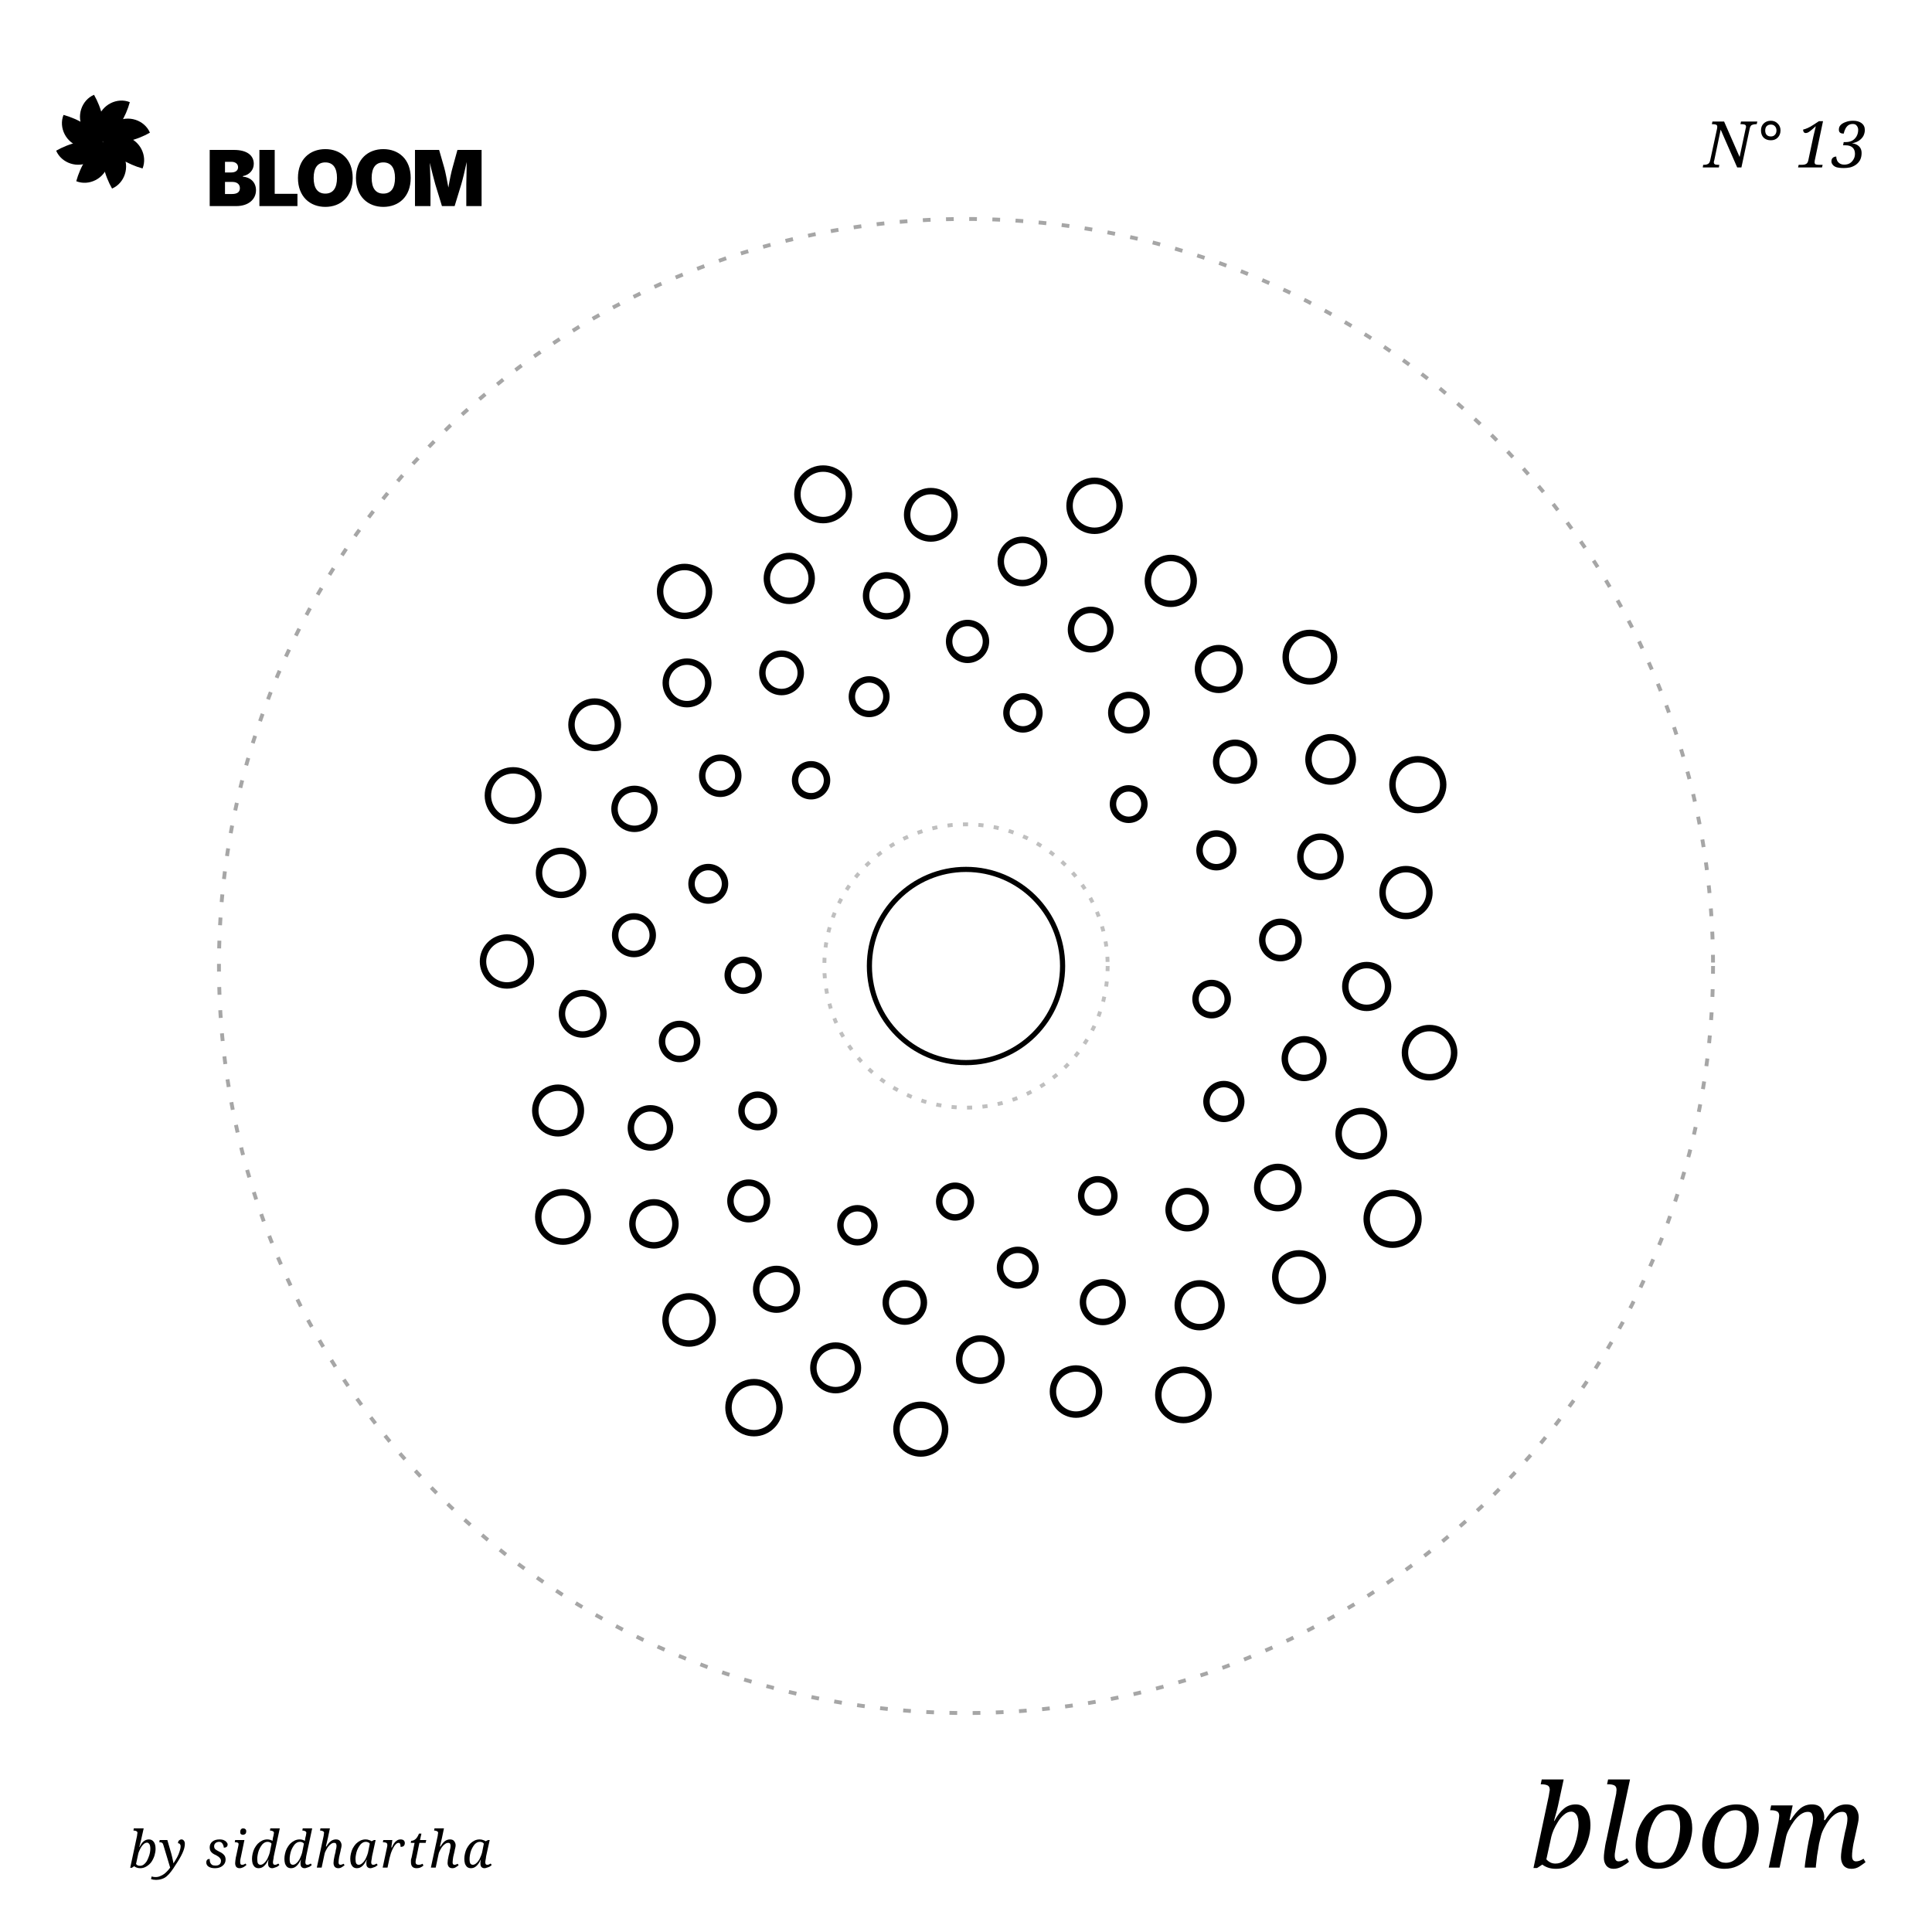
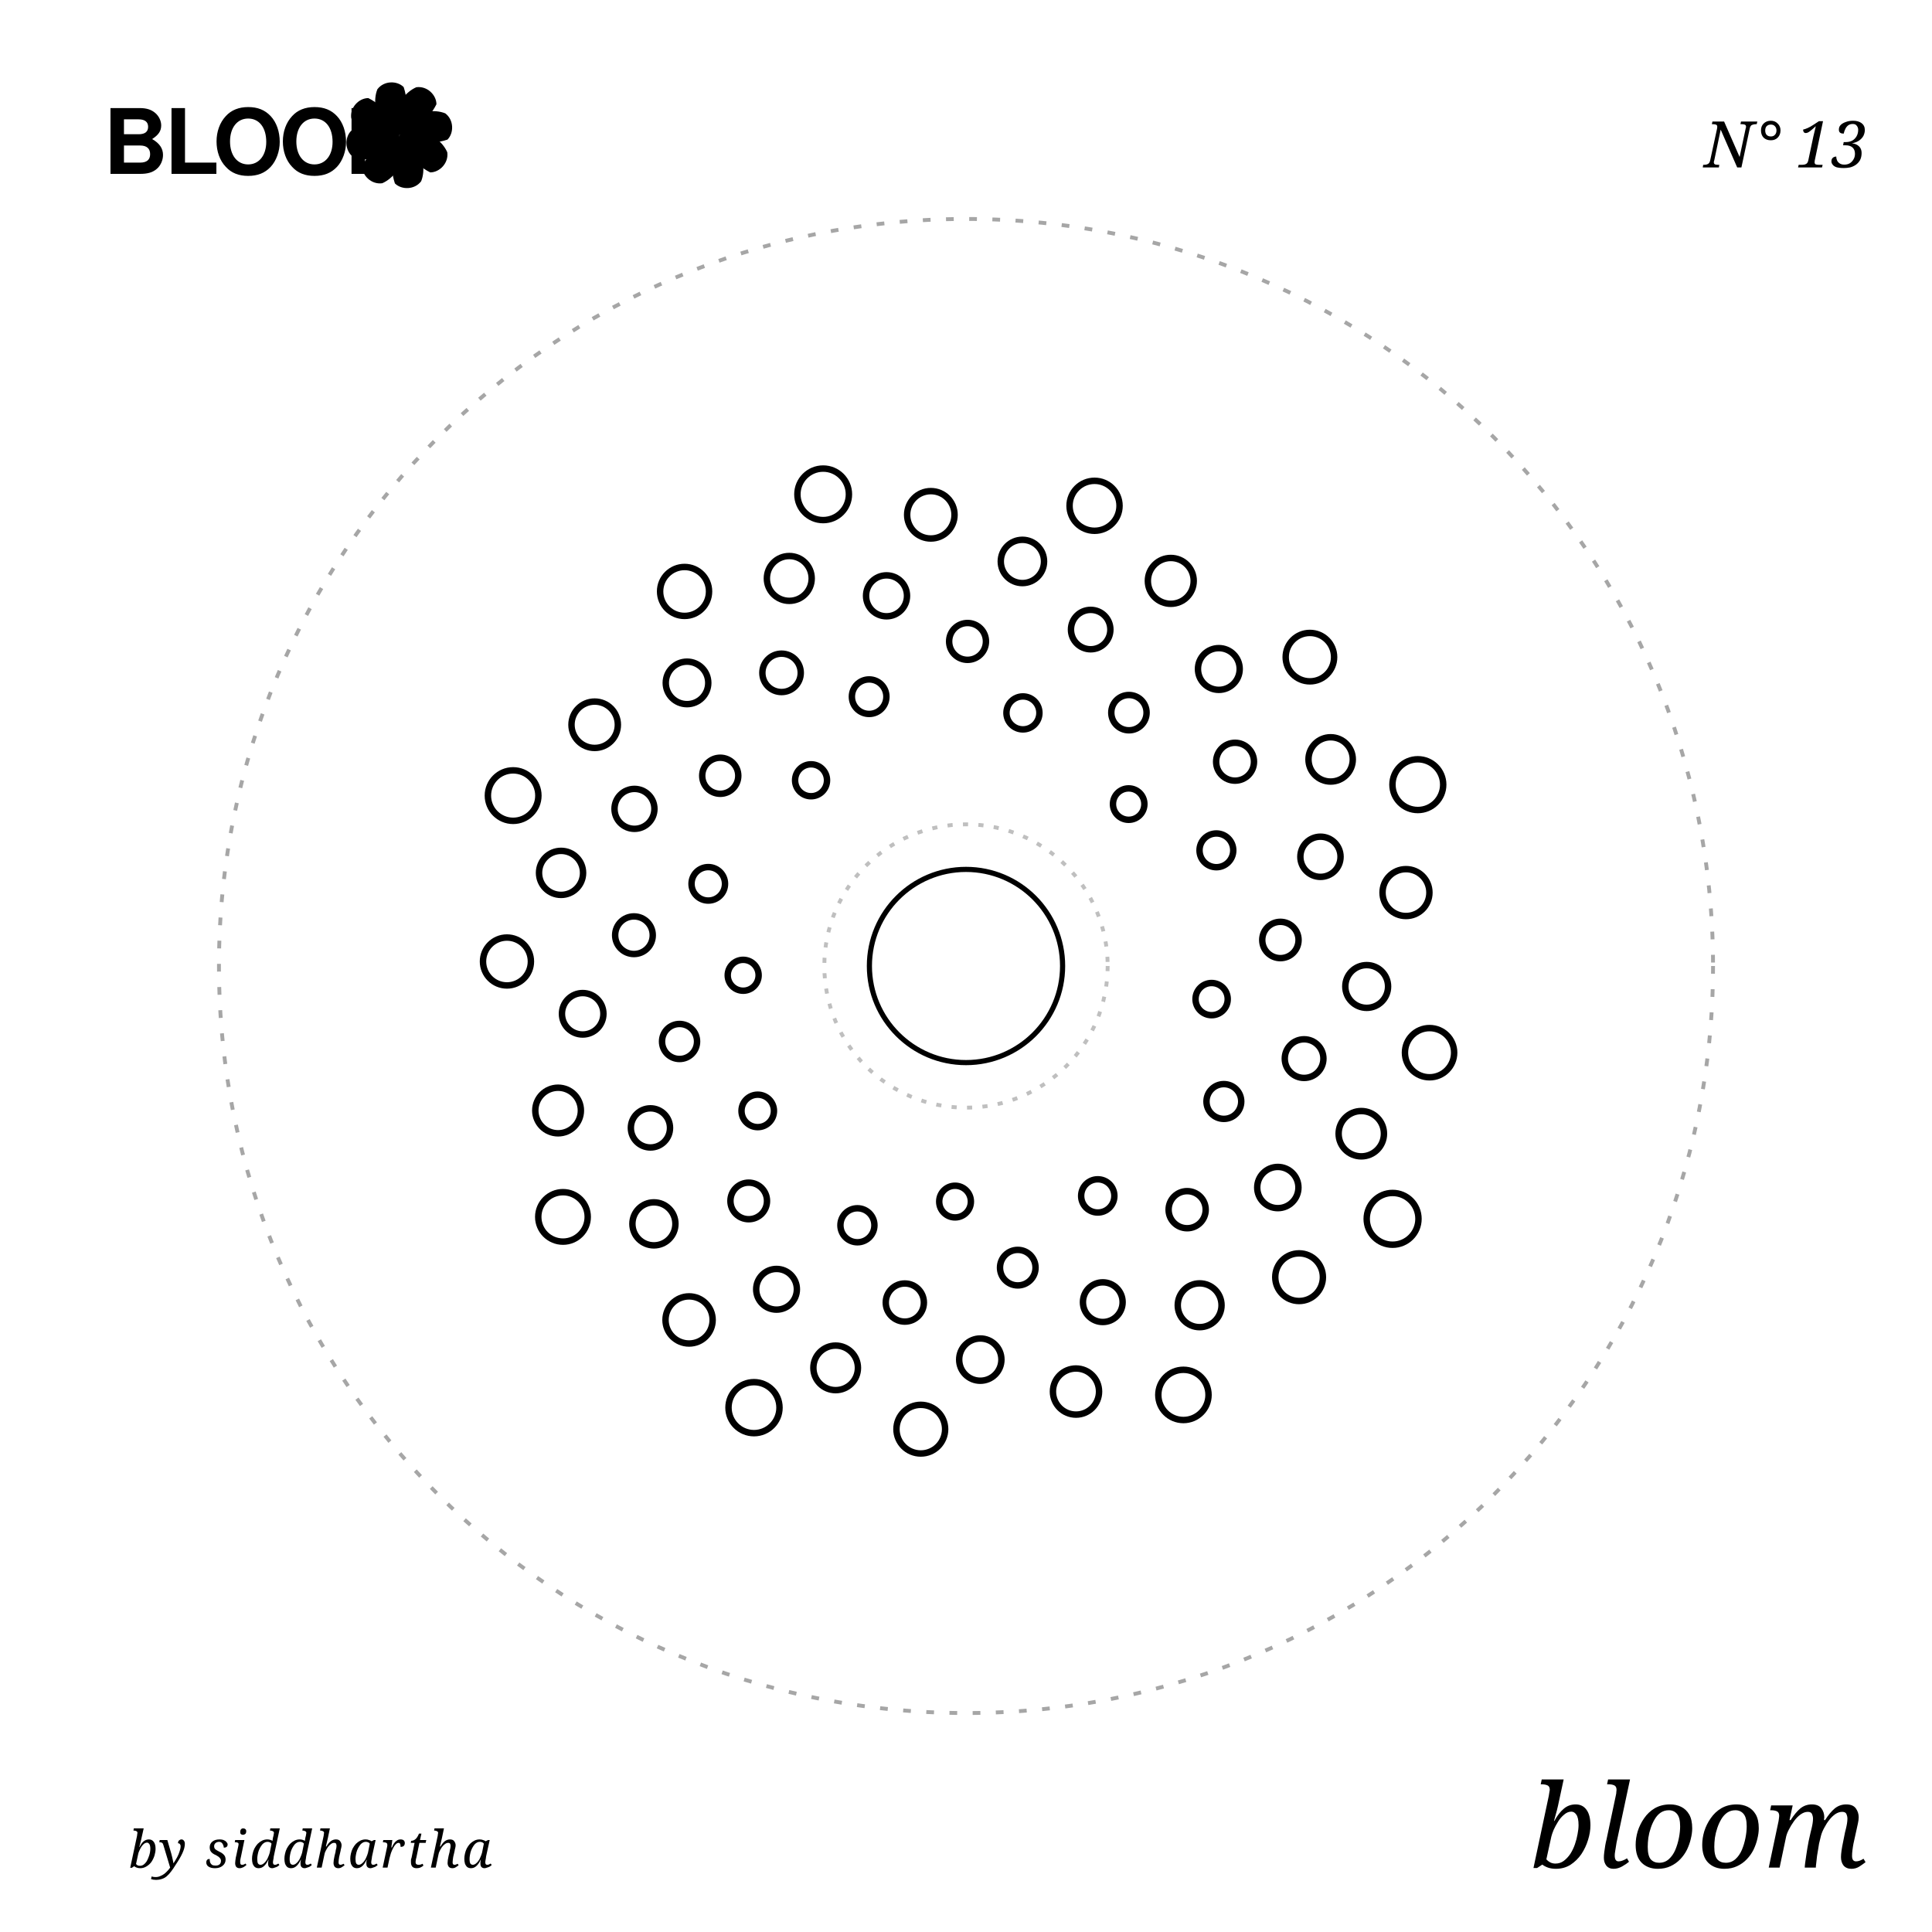
<svg xmlns="http://www.w3.org/2000/svg" viewBox="-75 -75 150 150" width="600" height="600">
  <circle r="58" fill="none" stroke="#000" stroke-width="0.3" stroke-dasharray="0.6,1.2" opacity="0.35" />
  <circle r="7.5" fill="none" stroke="#000" stroke-width="0.4" />
  <circle r="11" fill="none" stroke="#000" stroke-width="0.3" stroke-dasharray="0.4,0.8" opacity="0.25" />
  <g fill="none" stroke="#000" stroke-width="0.5">
    <circle cx="-17.30" cy="0.72" r="1.20" />
    <circle cx="12.63" cy="-12.57" r="1.22" />
    <circle cx="-0.85" cy="18.29" r="1.23" />
    <circle cx="-12.03" cy="-14.42" r="1.24" />
    <circle cx="19.07" cy="2.57" r="1.25" />
    <circle cx="-16.17" cy="11.25" r="1.26" />
    <circle cx="4.42" cy="-19.65" r="1.28" />
    <circle cx="10.23" cy="17.85" r="1.29" />
    <circle cx="-20.01" cy="-6.38" r="1.30" />
    <circle cx="19.44" cy="-8.98" r="1.31" />
    <circle cx="-8.43" cy="20.13" r="1.32" />
    <circle cx="-7.52" cy="-20.91" r="1.34" />
    <circle cx="20.02" cy="10.52" r="1.35" />
    <circle cx="-22.24" cy="5.86" r="1.36" />
    <circle cx="12.65" cy="-19.67" r="1.37" />
    <circle cx="4.02" cy="23.42" r="1.38" />
    <circle cx="-19.08" cy="-14.77" r="1.40" />
    <circle cx="24.41" cy="-2.02" r="1.41" />
    <circle cx="-16.87" cy="18.24" r="1.42" />
    <circle cx="0.12" cy="-25.20" r="1.43" />
    <circle cx="17.17" cy="18.92" r="1.44" />
    <circle cx="-25.78" cy="-2.39" r="1.46" />
    <circle cx="20.89" cy="-15.86" r="1.47" />
    <circle cx="-4.75" cy="26.13" r="1.48" />
    <circle cx="-14.32" cy="-22.76" r="1.49" />
    <circle cx="26.25" cy="7.19" r="1.50" />
    <circle cx="-24.50" cy="12.57" r="1.52" />
    <circle cx="9.68" cy="-26.12" r="1.53" />
    <circle cx="10.62" cy="26.10" r="1.54" />
    <circle cx="-25.74" cy="-12.20" r="1.55" />
    <circle cx="27.52" cy="-8.48" r="1.56" />
    <circle cx="-14.71" cy="25.10" r="1.58" />
    <circle cx="-6.17" cy="-28.74" r="1.59" />
    <circle cx="24.21" cy="17.20" r="1.60" />
    <circle cx="-29.76" cy="3.71" r="1.61" />
    <circle cx="19.63" cy="-23.06" r="1.62" />
    <circle cx="1.11" cy="30.56" r="1.64" />
    <circle cx="-21.66" cy="-21.98" r="1.65" />
    <circle cx="31.11" cy="1.59" r="1.66" />
    <circle cx="-24.23" cy="20.02" r="1.67" />
    <circle cx="4.38" cy="-31.41" r="1.68" />
    <circle cx="18.14" cy="26.34" r="1.70" />
    <circle cx="-31.44" cy="-7.23" r="1.71" />
    <circle cx="28.31" cy="-16.04" r="1.72" />
    <circle cx="-10.12" cy="31.20" r="1.73" />
    <circle cx="-13.72" cy="-30.09" r="1.74" />
    <circle cx="30.69" cy="13.02" r="1.76" />
    <circle cx="-31.67" cy="11.22" r="1.77" />
    <circle cx="15.90" cy="-29.90" r="1.78" />
    <circle cx="8.54" cy="33.04" r="1.79" />
    <circle cx="-28.83" cy="-18.73" r="1.80" />
    <circle cx="34.16" cy="-5.70" r="1.82" />
    <circle cx="-21.50" cy="27.48" r="1.83" />
    <circle cx="-2.73" cy="-35.03" r="1.84" />
    <circle cx="25.86" cy="24.16" r="1.85" />
    <circle cx="-35.64" cy="-0.35" r="1.86" />
    <circle cx="26.70" cy="-23.98" r="1.88" />
    <circle cx="-3.51" cy="35.96" r="1.89" />
    <circle cx="-21.85" cy="-29.08" r="1.90" />
    <circle cx="35.99" cy="6.73" r="1.91" />
    <circle cx="-31.29" cy="19.48" r="1.92" />
    <circle cx="9.98" cy="-35.73" r="1.94" />
    <circle cx="16.88" cy="33.30" r="1.95" />
    <circle cx="-35.16" cy="-13.23" r="1.96" />
    <circle cx="35.08" cy="-14.08" r="1.97" />
    <circle cx="-16.46" cy="34.29" r="1.98" />
    <circle cx="-11.09" cy="-36.62" r="2.00" />
    <circle cx="33.12" cy="19.63" r="2.01" />
  </g>
-   <g transform="translate(-67 -62)">
-     <g transform="translate(0 -2) scale(0.07)">
-       <path d="M 0,0 C 4,-18 -2,-38 -10,-52 C -24,-46 -30,-28 -22,-14 C -14,-6 -5,-3 0,0 Z" fill="#000" stroke="none" transform="rotate(0)" />
-       <path d="M 0,0 C 4,-18 -2,-38 -10,-52 C -24,-46 -30,-28 -22,-14 C -14,-6 -5,-3 0,0 Z" fill="#000" stroke="none" transform="rotate(45)" />
-       <path d="M 0,0 C 4,-18 -2,-38 -10,-52 C -24,-46 -30,-28 -22,-14 C -14,-6 -5,-3 0,0 Z" fill="#000" stroke="none" transform="rotate(90)" />
-       <path d="M 0,0 C 4,-18 -2,-38 -10,-52 C -24,-46 -30,-28 -22,-14 C -14,-6 -5,-3 0,0 Z" fill="#000" stroke="none" transform="rotate(135)" />
-       <path d="M 0,0 C 4,-18 -2,-38 -10,-52 C -24,-46 -30,-28 -22,-14 C -14,-6 -5,-3 0,0 Z" fill="#000" stroke="none" transform="rotate(180)" />
-       <path d="M 0,0 C 4,-18 -2,-38 -10,-52 C -24,-46 -30,-28 -22,-14 C -14,-6 -5,-3 0,0 Z" fill="#000" stroke="none" transform="rotate(225)" />
-       <path d="M 0,0 C 4,-18 -2,-38 -10,-52 C -24,-46 -30,-28 -22,-14 C -14,-6 -5,-3 0,0 Z" fill="#000" stroke="none" transform="rotate(270)" />
-       <path d="M 0,0 C 4,-18 -2,-38 -10,-52 C -24,-46 -30,-28 -22,-14 C -14,-6 -5,-3 0,0 Z" fill="#000" stroke="none" transform="rotate(315)" />
+   <g transform="translate(-67 -64)">
+     <text x="0" y="2.5" font-family="Helvetica Neue, Helvetica, Inter, Arial Black, sans-serif" font-weight="900" font-stretch="condensed" font-size="7" letter-spacing="-0.3" fill="#000">BLOOM</text>
+     <g transform="translate(23 -0.5) scale(0.085)">
+       <path d="M 0,0 C 4,-14 10,-26 4,-44 C -2,-50 -14,-50 -20,-42 C -24,-32 -22,-18 -14,-10 C -8,-5 -2,-2 0,0 Z" fill="#000" stroke="none" transform="rotate(0)" />
+       <path d="M 0,0 C 4,-14 10,-26 4,-44 C -2,-50 -14,-50 -20,-42 C -24,-32 -22,-18 -14,-10 C -8,-5 -2,-2 0,0 Z" fill="#000" stroke="none" transform="rotate(45)" />
+       <path d="M 0,0 C 4,-14 10,-26 4,-44 C -2,-50 -14,-50 -20,-42 C -24,-32 -22,-18 -14,-10 C -8,-5 -2,-2 0,0 Z" fill="#000" stroke="none" transform="rotate(90)" />
+       <path d="M 0,0 C 4,-14 10,-26 4,-44 C -2,-50 -14,-50 -20,-42 C -24,-32 -22,-18 -14,-10 C -8,-5 -2,-2 0,0 Z" fill="#000" stroke="none" transform="rotate(135)" />
+       <path d="M 0,0 C 4,-14 10,-26 4,-44 C -2,-50 -14,-50 -20,-42 C -24,-32 -22,-18 -14,-10 C -8,-5 -2,-2 0,0 Z" fill="#000" stroke="none" transform="rotate(180)" />
+       <path d="M 0,0 C 4,-14 10,-26 4,-44 C -2,-50 -14,-50 -20,-42 C -24,-32 -22,-18 -14,-10 C -8,-5 -2,-2 0,0 Z" fill="#000" stroke="none" transform="rotate(225)" />
+       <path d="M 0,0 C 4,-14 10,-26 4,-44 C -2,-50 -14,-50 -20,-42 C -24,-32 -22,-18 -14,-10 C -8,-5 -2,-2 0,0 Z" fill="#000" stroke="none" transform="rotate(270)" />
+       <path d="M 0,0 C 4,-14 10,-26 4,-44 C -2,-50 -14,-50 -20,-42 C -24,-32 -22,-18 -14,-10 C -8,-5 -2,-2 0,0 Z" fill="#000" stroke="none" transform="rotate(315)" />
    </g>
-     <text x="8" y="3" font-family="Avenir Next Rounded Bold, Helvetica Rounded, SF Pro Rounded, Inter, sans-serif" font-weight="900" font-size="6" letter-spacing="-0.15" fill="#000">BLOOM</text>
  </g>
  <text x="70" y="-62" text-anchor="end" font-family="EB Garamond, Georgia, serif" font-style="italic" font-size="5" fill="#000">N° 13</text>
  <text x="-65" y="70" font-family="EB Garamond, Georgia, serif" font-style="italic" font-size="4" letter-spacing="0.05em" fill="#000">by siddhartha</text>
  <text x="70" y="70" text-anchor="end" font-family="EB Garamond, Georgia, serif" font-style="italic" font-size="9" fill="#000">bloom</text>
</svg>
